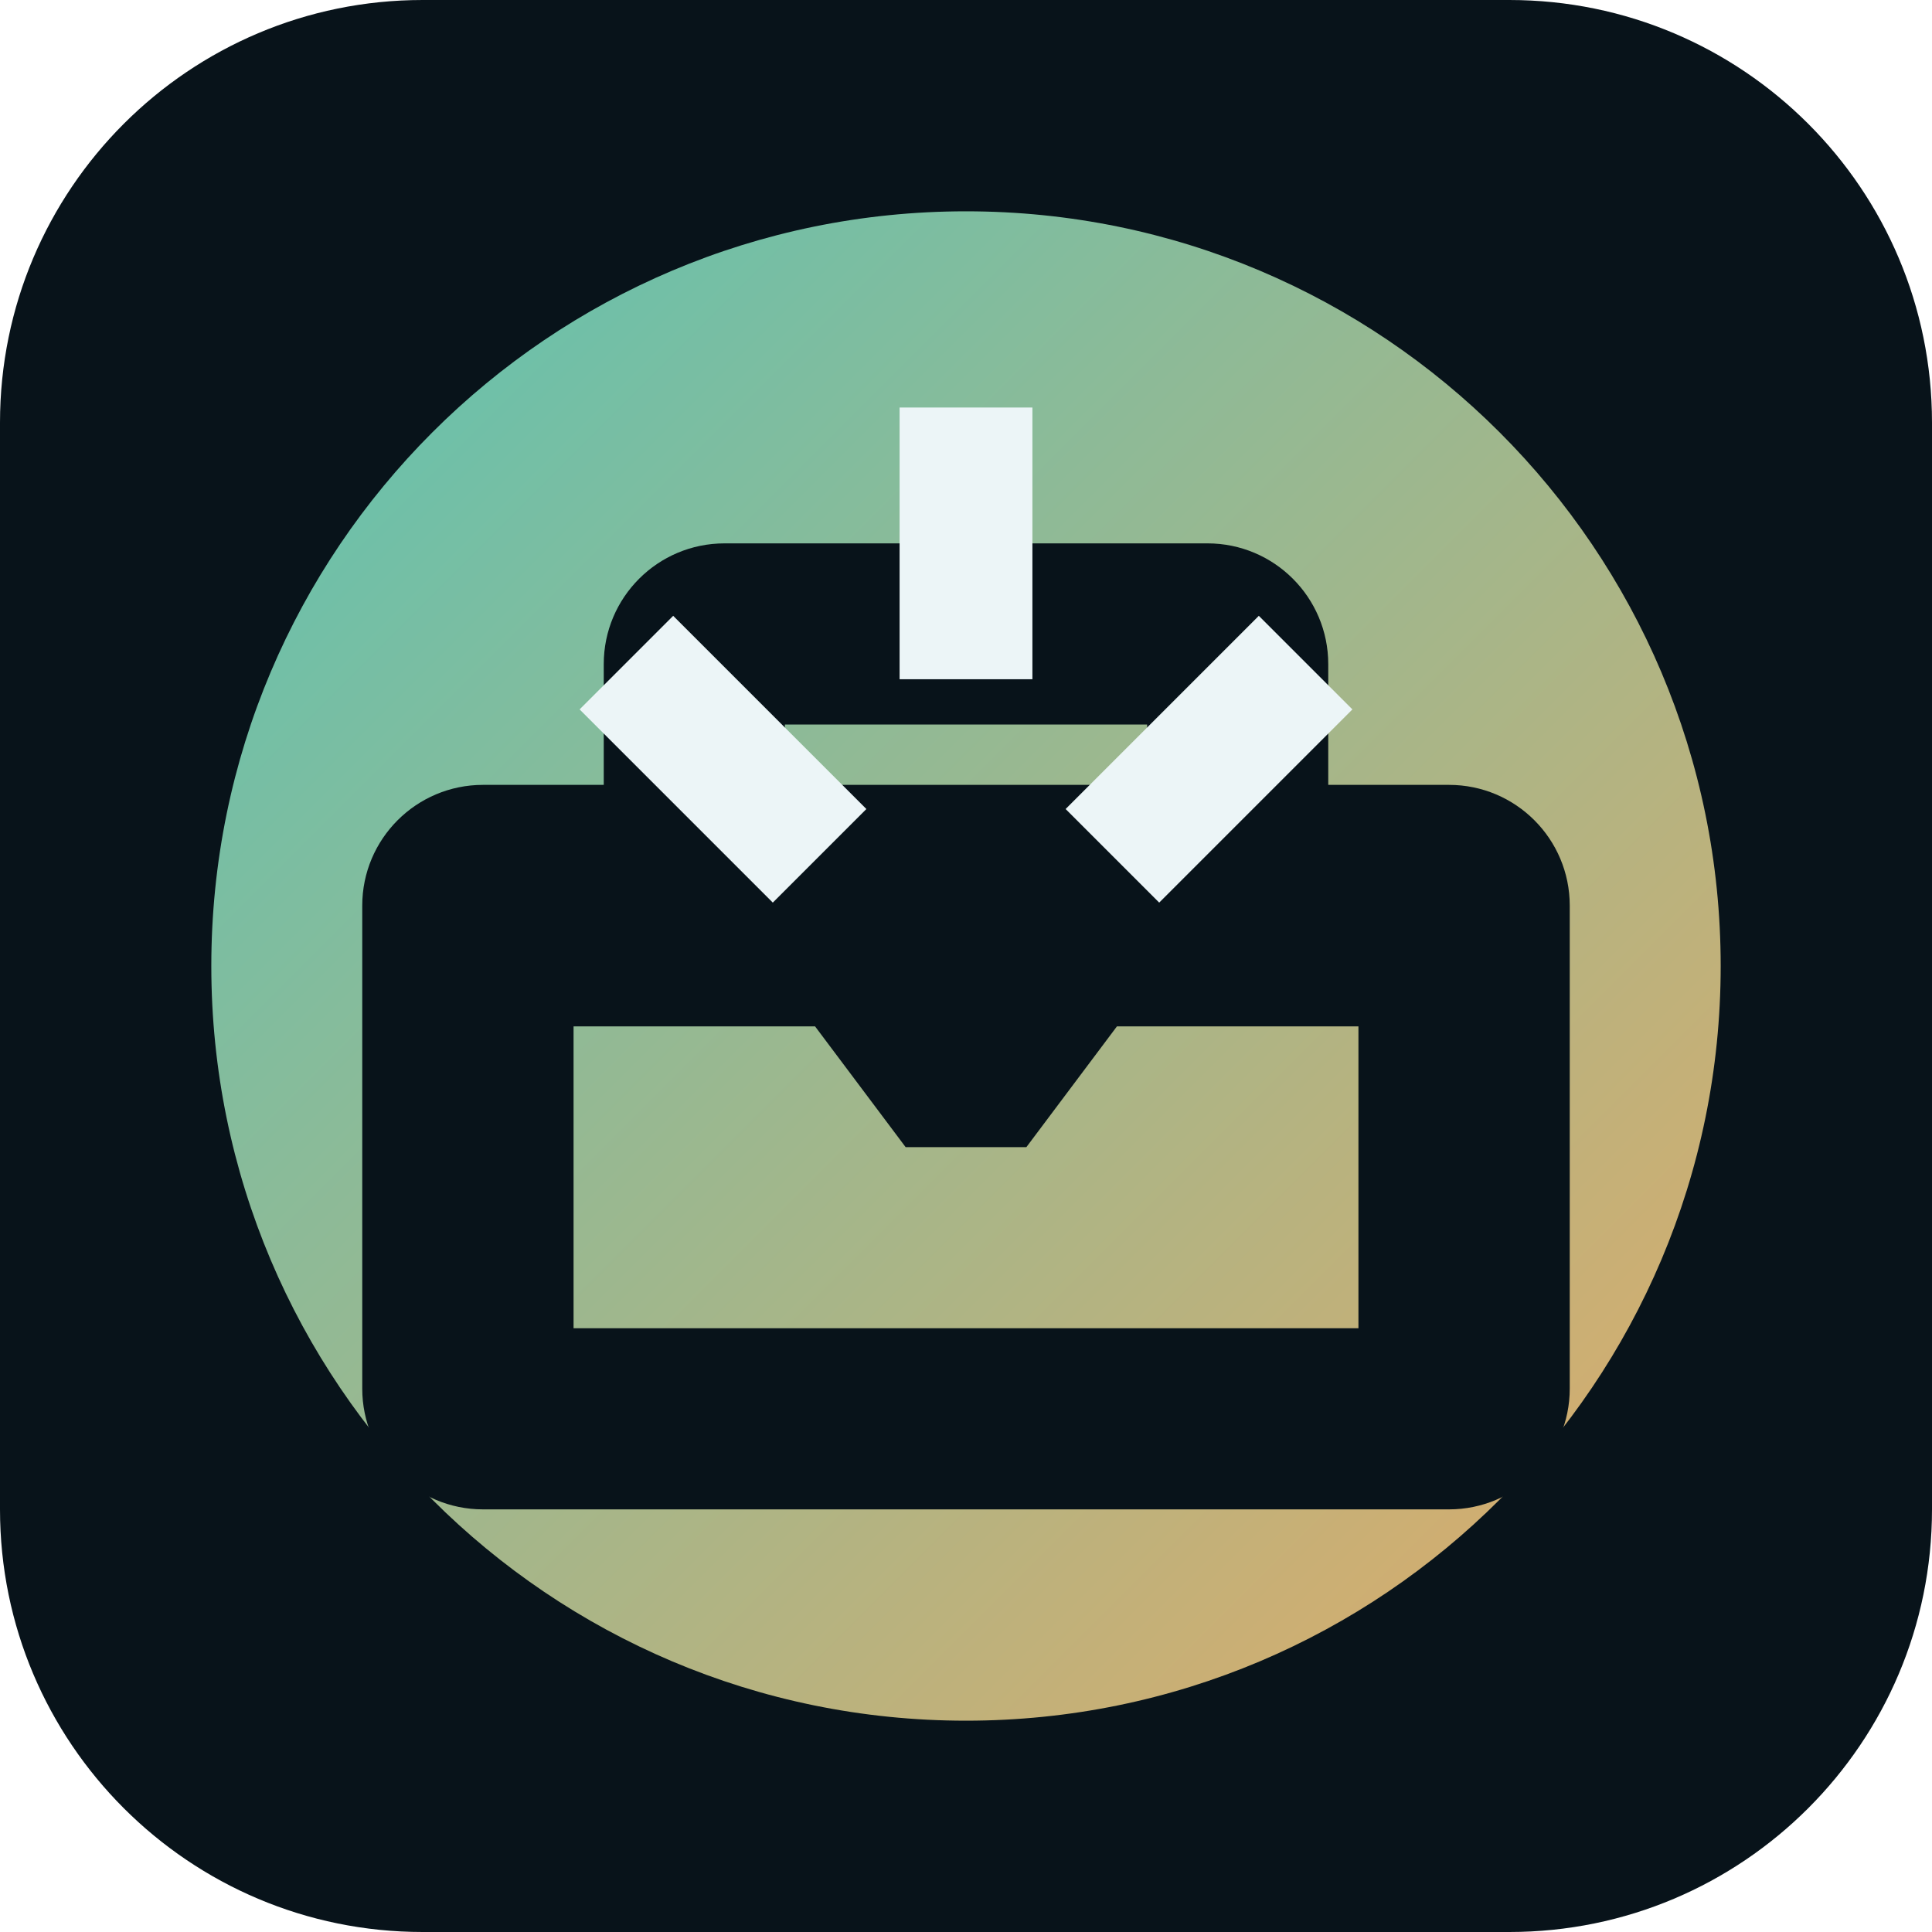
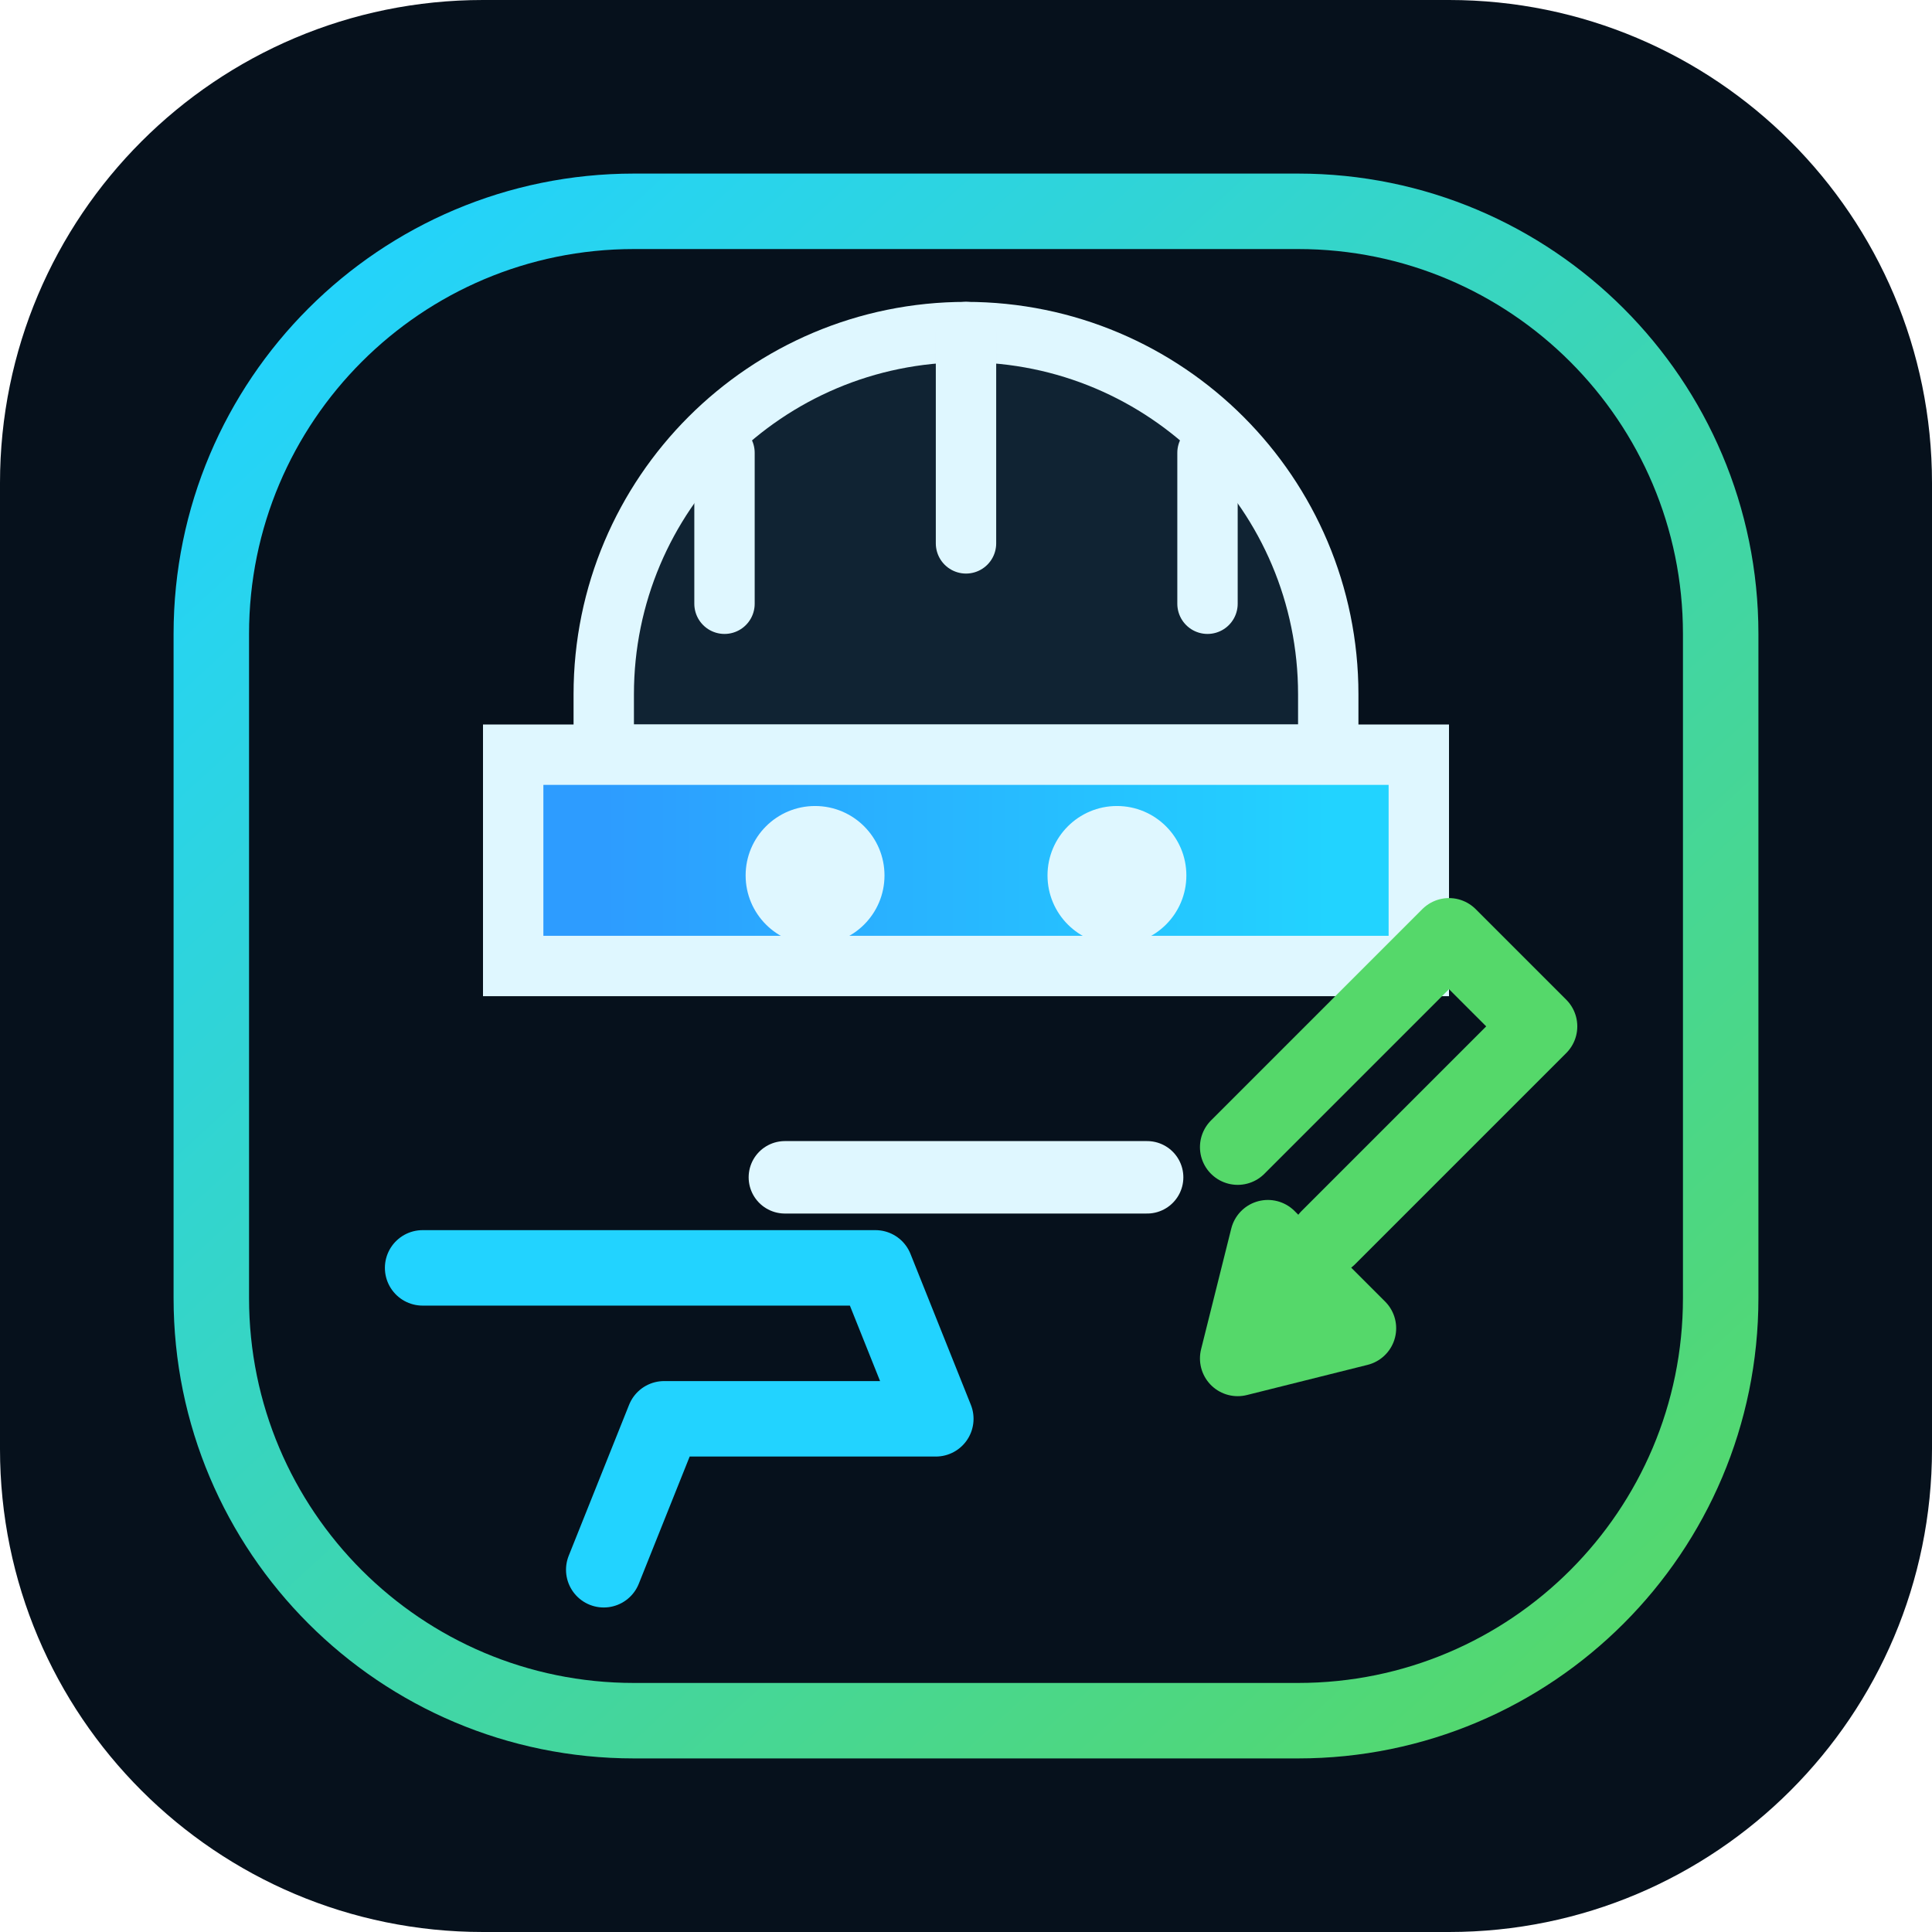
<svg xmlns="http://www.w3.org/2000/svg" viewBox="0 0 64 64">
  <defs>
-     <linearGradient id="bg" x1="8" x2="56" y1="8" y2="56" gradientUnits="userSpaceOnUse">
-       <stop stop-color="#5ec3b2" />
-       <stop offset="1" stop-color="#e0ab68" />
+     <linearGradient id="halo" x1="10" x2="54" y1="8" y2="56" gradientUnits="userSpaceOnUse">
+       <stop stop-color="#22d3ff" />
+       <stop offset="1" stop-color="#55d86a" />
+     </linearGradient>
+     <linearGradient id="visor" x1="20" x2="44" y1="24" y2="24" gradientUnits="userSpaceOnUse">
+       <stop stop-color="#2d9cff" />
+       <stop offset="1" stop-color="#22d3ff" />
    </linearGradient>
  </defs>
-   <rect width="64" height="64" rx="14" fill="#08131a" />
-   <circle cx="32" cy="32" r="25" fill="url(#bg)" />
-   <path fill="#08131a" d="M20 22a4 4 0 0 1 4-4h16a4 4 0 0 1 4 4v4h4a4 4 0 0 1 4 4v16a4 4 0 0 1-4 4H16a4 4 0 0 1-4-4V30a4 4 0 0 1 4-4h4v-4Zm6 4h12v-2H26v2Zm-7 8v10h26V34h-8l-3 4h-4l-3-4h-8Z" />
-   <path fill="#ecf5f7" d="M29.8 13.5h4.4v9h-4.4zM41.7 20.4l3.1 3.1-6.4 6.4-3.1-3.1zM19.2 23.5l3.1-3.1 6.4 6.4-3.1 3.1z" />
+   <rect width="64" height="64" rx="16" fill="#06111c" />
+   <rect x="7" y="7" width="50" height="50" rx="14" fill="none" stroke="url(#halo)" stroke-width="2.5" />
+   <path d="M20 23a12 12 0 0 1 24 0v2H20z" fill="#102333" stroke="#dff7ff" stroke-width="2" />
+   <path d="M17 25h30v7H17z" fill="url(#visor)" stroke="#dff7ff" stroke-width="2" />
+   <circle cx="27" cy="29" r="2.3" fill="#dff7ff" />
+   <circle cx="37" cy="29" r="2.3" fill="#dff7ff" />
+   <path d="M26 39h12" stroke="#dff7ff" stroke-width="2.4" stroke-linecap="round" />
+   <path d="M32 11v7M24 15v5M40 15v5" stroke="#dff7ff" stroke-width="2" stroke-linecap="round" />
+   <path d="M14 42h15l2 5h-9l-2 5" fill="none" stroke="#22d3ff" stroke-width="2.5" stroke-linecap="round" stroke-linejoin="round" />
+   <path d="m41 38 7-7 3 3-7 7m-3 4 1-4 3 3-4 1Z" fill="none" stroke="#55d86a" stroke-width="2.5" stroke-linecap="round" stroke-linejoin="round" />
</svg>
